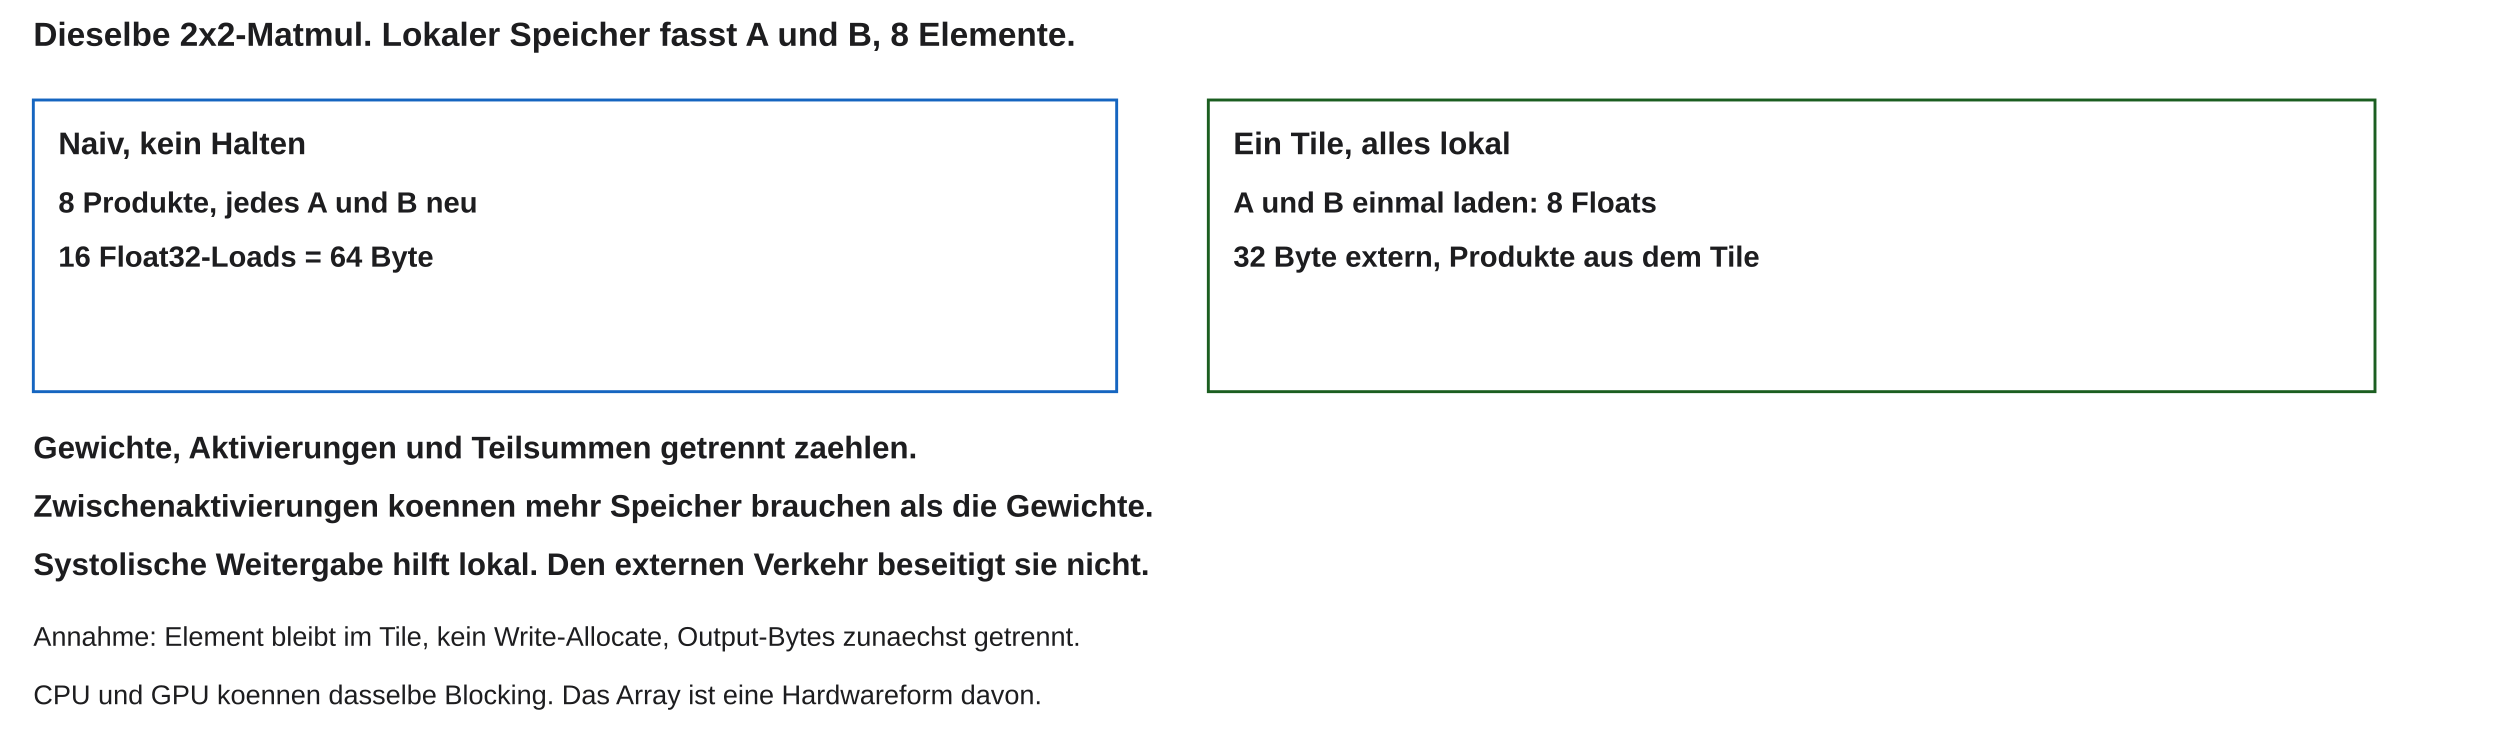
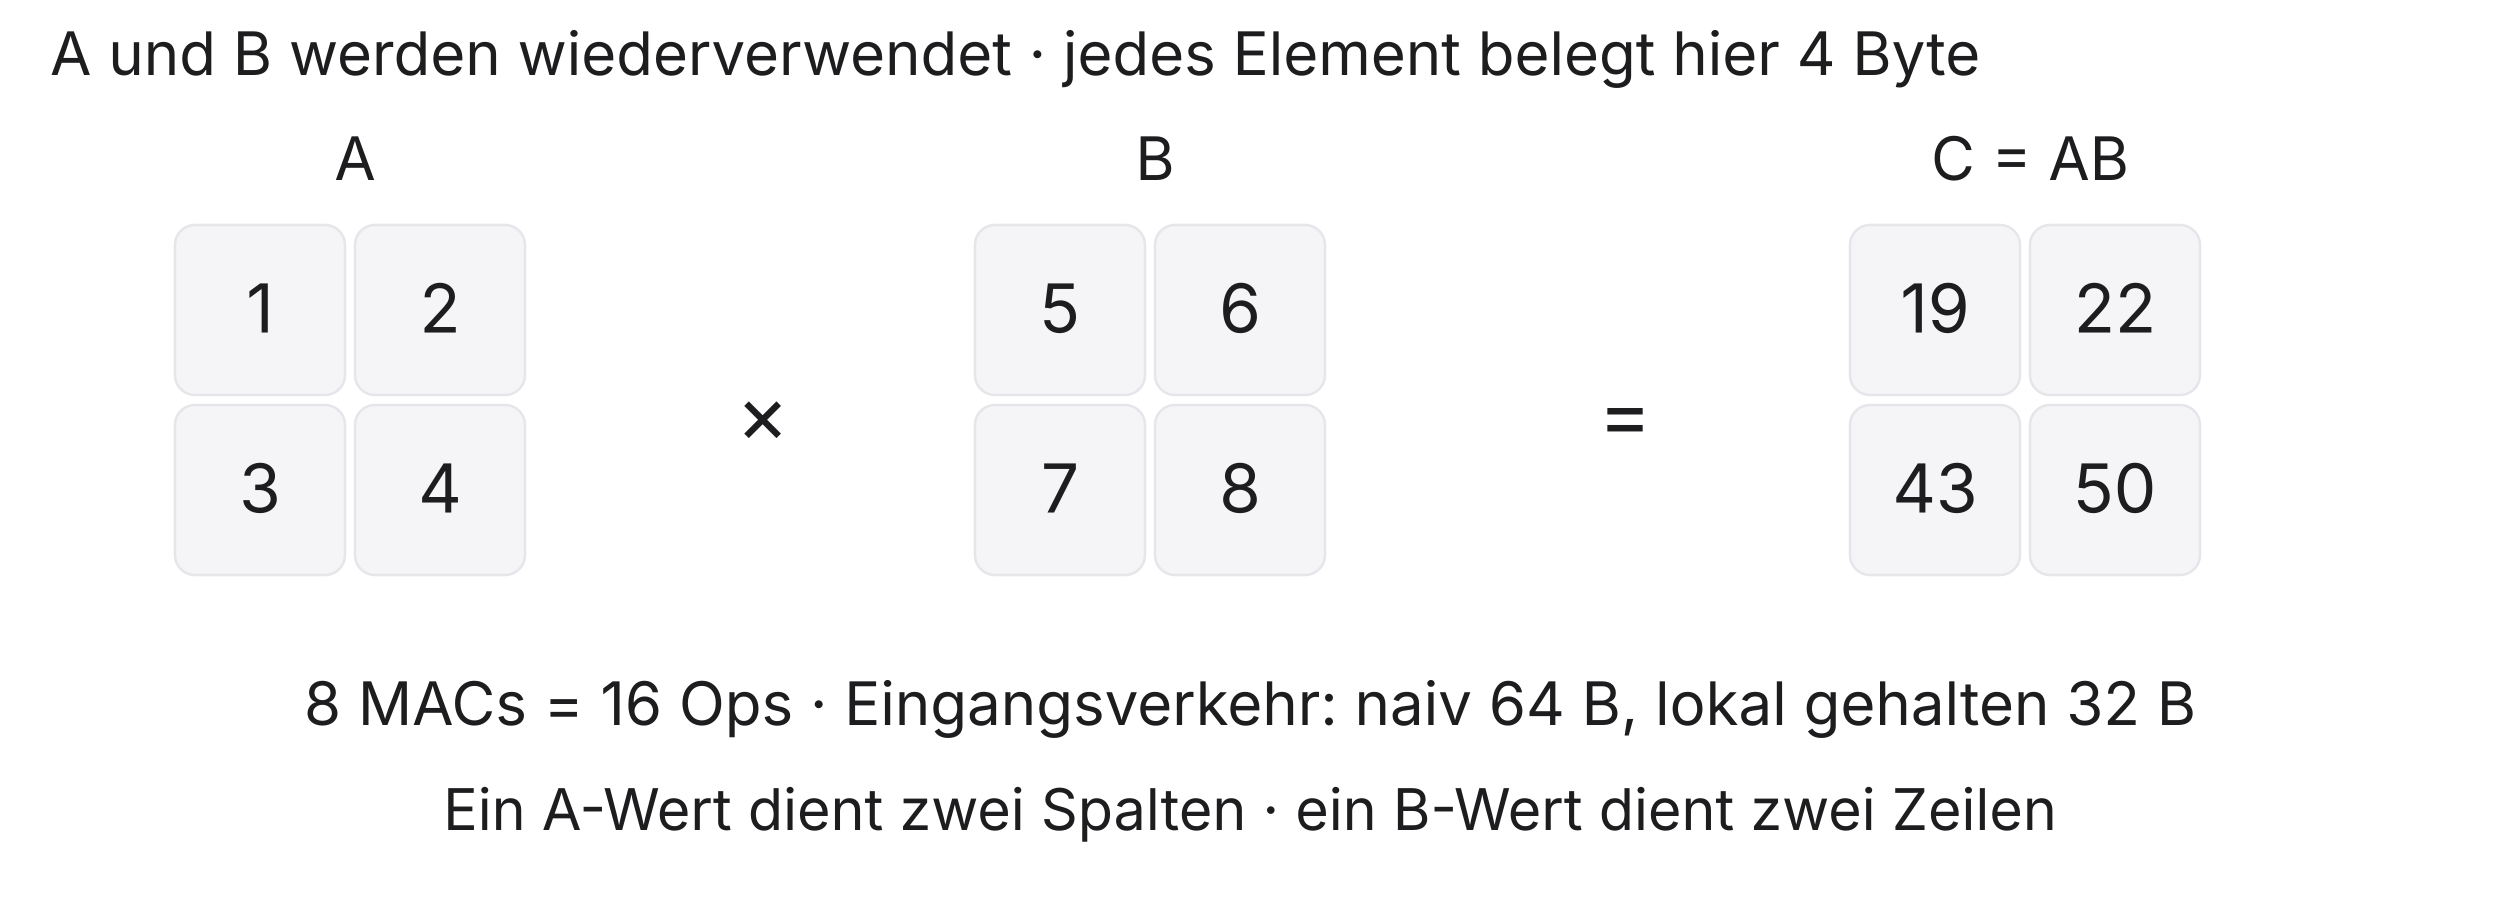
- <svg xmlns="http://www.w3.org/2000/svg" viewBox="0 0 1200 360" width="1200" height="360">
-   <rect width="1200" height="360" fill="#fff" />
-   <style>text{font-family:Arial,Helvetica,sans-serif;fill:#1D1D1F}</style>
-   <text x="16" y="22" font-size="16" font-weight="600" fill="#1D1D1F" text-anchor="start">Dieselbe 2x2-Matmul. Lokaler Speicher fasst A und B, 8 Elemente.</text>
-   <rect x="16" y="48" width="520" height="140" fill="#fff" stroke="#1565C0" stroke-width="1.4" />
-   <text x="28" y="74" font-size="15" font-weight="600" fill="#1565C0" text-anchor="start">Naiv, kein Halten</text>
-   <text x="28" y="102" font-size="14" font-weight="600" fill="#1D1D1F" text-anchor="start">8 Produkte, jedes A und B neu</text>
-   <text x="28" y="128" font-size="14" font-weight="600" fill="#1D1D1F" text-anchor="start">16 Float32-Loads = 64 Byte</text>
-   <rect x="580" y="48" width="560" height="140" fill="#fff" stroke="#1B5E20" stroke-width="1.4" />
-   <text x="592" y="74" font-size="15" font-weight="600" fill="#1B5E20" text-anchor="start">Ein Tile, alles lokal</text>
-   <text x="592" y="102" font-size="14" font-weight="600" fill="#1D1D1F" text-anchor="start">A und B einmal laden: 8 Floats</text>
-   <text x="592" y="128" font-size="14" font-weight="600" fill="#1D1D1F" text-anchor="start">32 Byte extern, Produkte aus dem Tile</text>
-   <text x="16" y="220" font-size="15" font-weight="600" fill="#1D1D1F" text-anchor="start">Gewichte, Aktivierungen und Teilsummen getrennt zaehlen.</text>
-   <text x="16" y="248" font-size="15" font-weight="600" fill="#B71C1C" text-anchor="start">Zwischenaktivierungen koennen mehr Speicher brauchen als die Gewichte.</text>
-   <text x="16" y="276" font-size="15" font-weight="600" fill="#1D1D1F" text-anchor="start">Systolische Weitergabe hilft lokal. Den externen Verkehr beseitigt sie nicht.</text>
-   <text x="16" y="310" font-size="13" font-weight="400" fill="#5F6368" text-anchor="start">Annahme: Element bleibt im Tile, kein Write-Allocate, Output-Bytes zunaechst getrennt.</text>
-   <text x="16" y="338" font-size="13" font-weight="400" fill="#5F6368" text-anchor="start">CPU und GPU koennen dasselbe Blocking. Das Array ist eine Hardwareform davon.</text>
+ <svg xmlns="http://www.w3.org/2000/svg" width="1000" height="362" viewBox="0 0 1000 362" role="img" aria-labelledby="title">
+   <style>text{font-family:Inter,Arial,Helvetica,sans-serif;font-weight:400}</style>
+   <defs>
+     <marker id="arrow" markerWidth="10" markerHeight="10" refX="8" refY="3" orient="auto" markerUnits="strokeWidth">
+       <path d="M0,0 L8,3 L0,6" fill="#1D1D1F" />
+     </marker>
+   </defs>
+   <rect width="1000" height="362" fill="#FFFFFF" />
+   <text x="20" y="30" font-size="24" fill="#1D1D1F" text-anchor="start">A und B werden wiederverwendet · jedes Element belegt hier 4 Byte</text>
+   <text x="142" y="72" font-size="24" fill="#1D1D1F" text-anchor="middle">A</text>
+   <rect x="70" y="90" width="68" height="68" rx="8" fill="#F5F5F7" stroke="#E5E5EA" />
+   <text x="104.0" y="133" font-size="27" fill="#1D1D1F" text-anchor="middle">1</text>
+   <rect x="142" y="90" width="68" height="68" rx="8" fill="#F5F5F7" stroke="#E5E5EA" />
+   <text x="176.0" y="133" font-size="27" fill="#1D1D1F" text-anchor="middle">2</text>
+   <rect x="70" y="162" width="68" height="68" rx="8" fill="#F5F5F7" stroke="#E5E5EA" />
+   <text x="104.0" y="205" font-size="27" fill="#1D1D1F" text-anchor="middle">3</text>
+   <rect x="142" y="162" width="68" height="68" rx="8" fill="#F5F5F7" stroke="#E5E5EA" />
+   <text x="176.0" y="205" font-size="27" fill="#1D1D1F" text-anchor="middle">4</text>
+   <text x="462" y="72" font-size="24" fill="#1D1D1F" text-anchor="middle">B</text>
+   <rect x="390" y="90" width="68" height="68" rx="8" fill="#F5F5F7" stroke="#E5E5EA" />
+   <text x="424.0" y="133" font-size="27" fill="#1D1D1F" text-anchor="middle">5</text>
+   <rect x="462" y="90" width="68" height="68" rx="8" fill="#F5F5F7" stroke="#E5E5EA" />
+   <text x="496.0" y="133" font-size="27" fill="#1D1D1F" text-anchor="middle">6</text>
+   <rect x="390" y="162" width="68" height="68" rx="8" fill="#F5F5F7" stroke="#E5E5EA" />
+   <text x="424.0" y="205" font-size="27" fill="#1D1D1F" text-anchor="middle">7</text>
+   <rect x="462" y="162" width="68" height="68" rx="8" fill="#F5F5F7" stroke="#E5E5EA" />
+   <text x="496.0" y="205" font-size="27" fill="#1D1D1F" text-anchor="middle">8</text>
+   <text x="812" y="72" font-size="24" fill="#1D1D1F" text-anchor="middle">C = AB</text>
+   <rect x="740" y="90" width="68" height="68" rx="8" fill="#F5F5F7" stroke="#E5E5EA" />
+   <text x="774.0" y="133" font-size="27" fill="#1D1D1F" text-anchor="middle">19</text>
+   <rect x="812" y="90" width="68" height="68" rx="8" fill="#F5F5F7" stroke="#E5E5EA" />
+   <text x="846.0" y="133" font-size="27" fill="#1D1D1F" text-anchor="middle">22</text>
+   <rect x="740" y="162" width="68" height="68" rx="8" fill="#F5F5F7" stroke="#E5E5EA" />
+   <text x="774.0" y="205" font-size="27" fill="#1D1D1F" text-anchor="middle">43</text>
+   <rect x="812" y="162" width="68" height="68" rx="8" fill="#F5F5F7" stroke="#E5E5EA" />
+   <text x="846.0" y="205" font-size="27" fill="#1D1D1F" text-anchor="middle">50</text>
+   <text x="305" y="177" font-size="32" fill="#1D1D1F" text-anchor="middle">×</text>
+   <text x="650" y="177" font-size="32" fill="#1D1D1F" text-anchor="middle">=</text>
+   <text x="500" y="290" font-size="24" fill="#1D1D1F" text-anchor="middle">8 MACs = 16 Ops · Eingangsverkehr: naiv 64 B, lokal gehalten 32 B</text>
+   <text x="500" y="332" font-size="23" fill="#1D1D1F" text-anchor="middle">Ein A-Wert dient zwei Spalten · ein B-Wert dient zwei Zeilen</text>
</svg>
